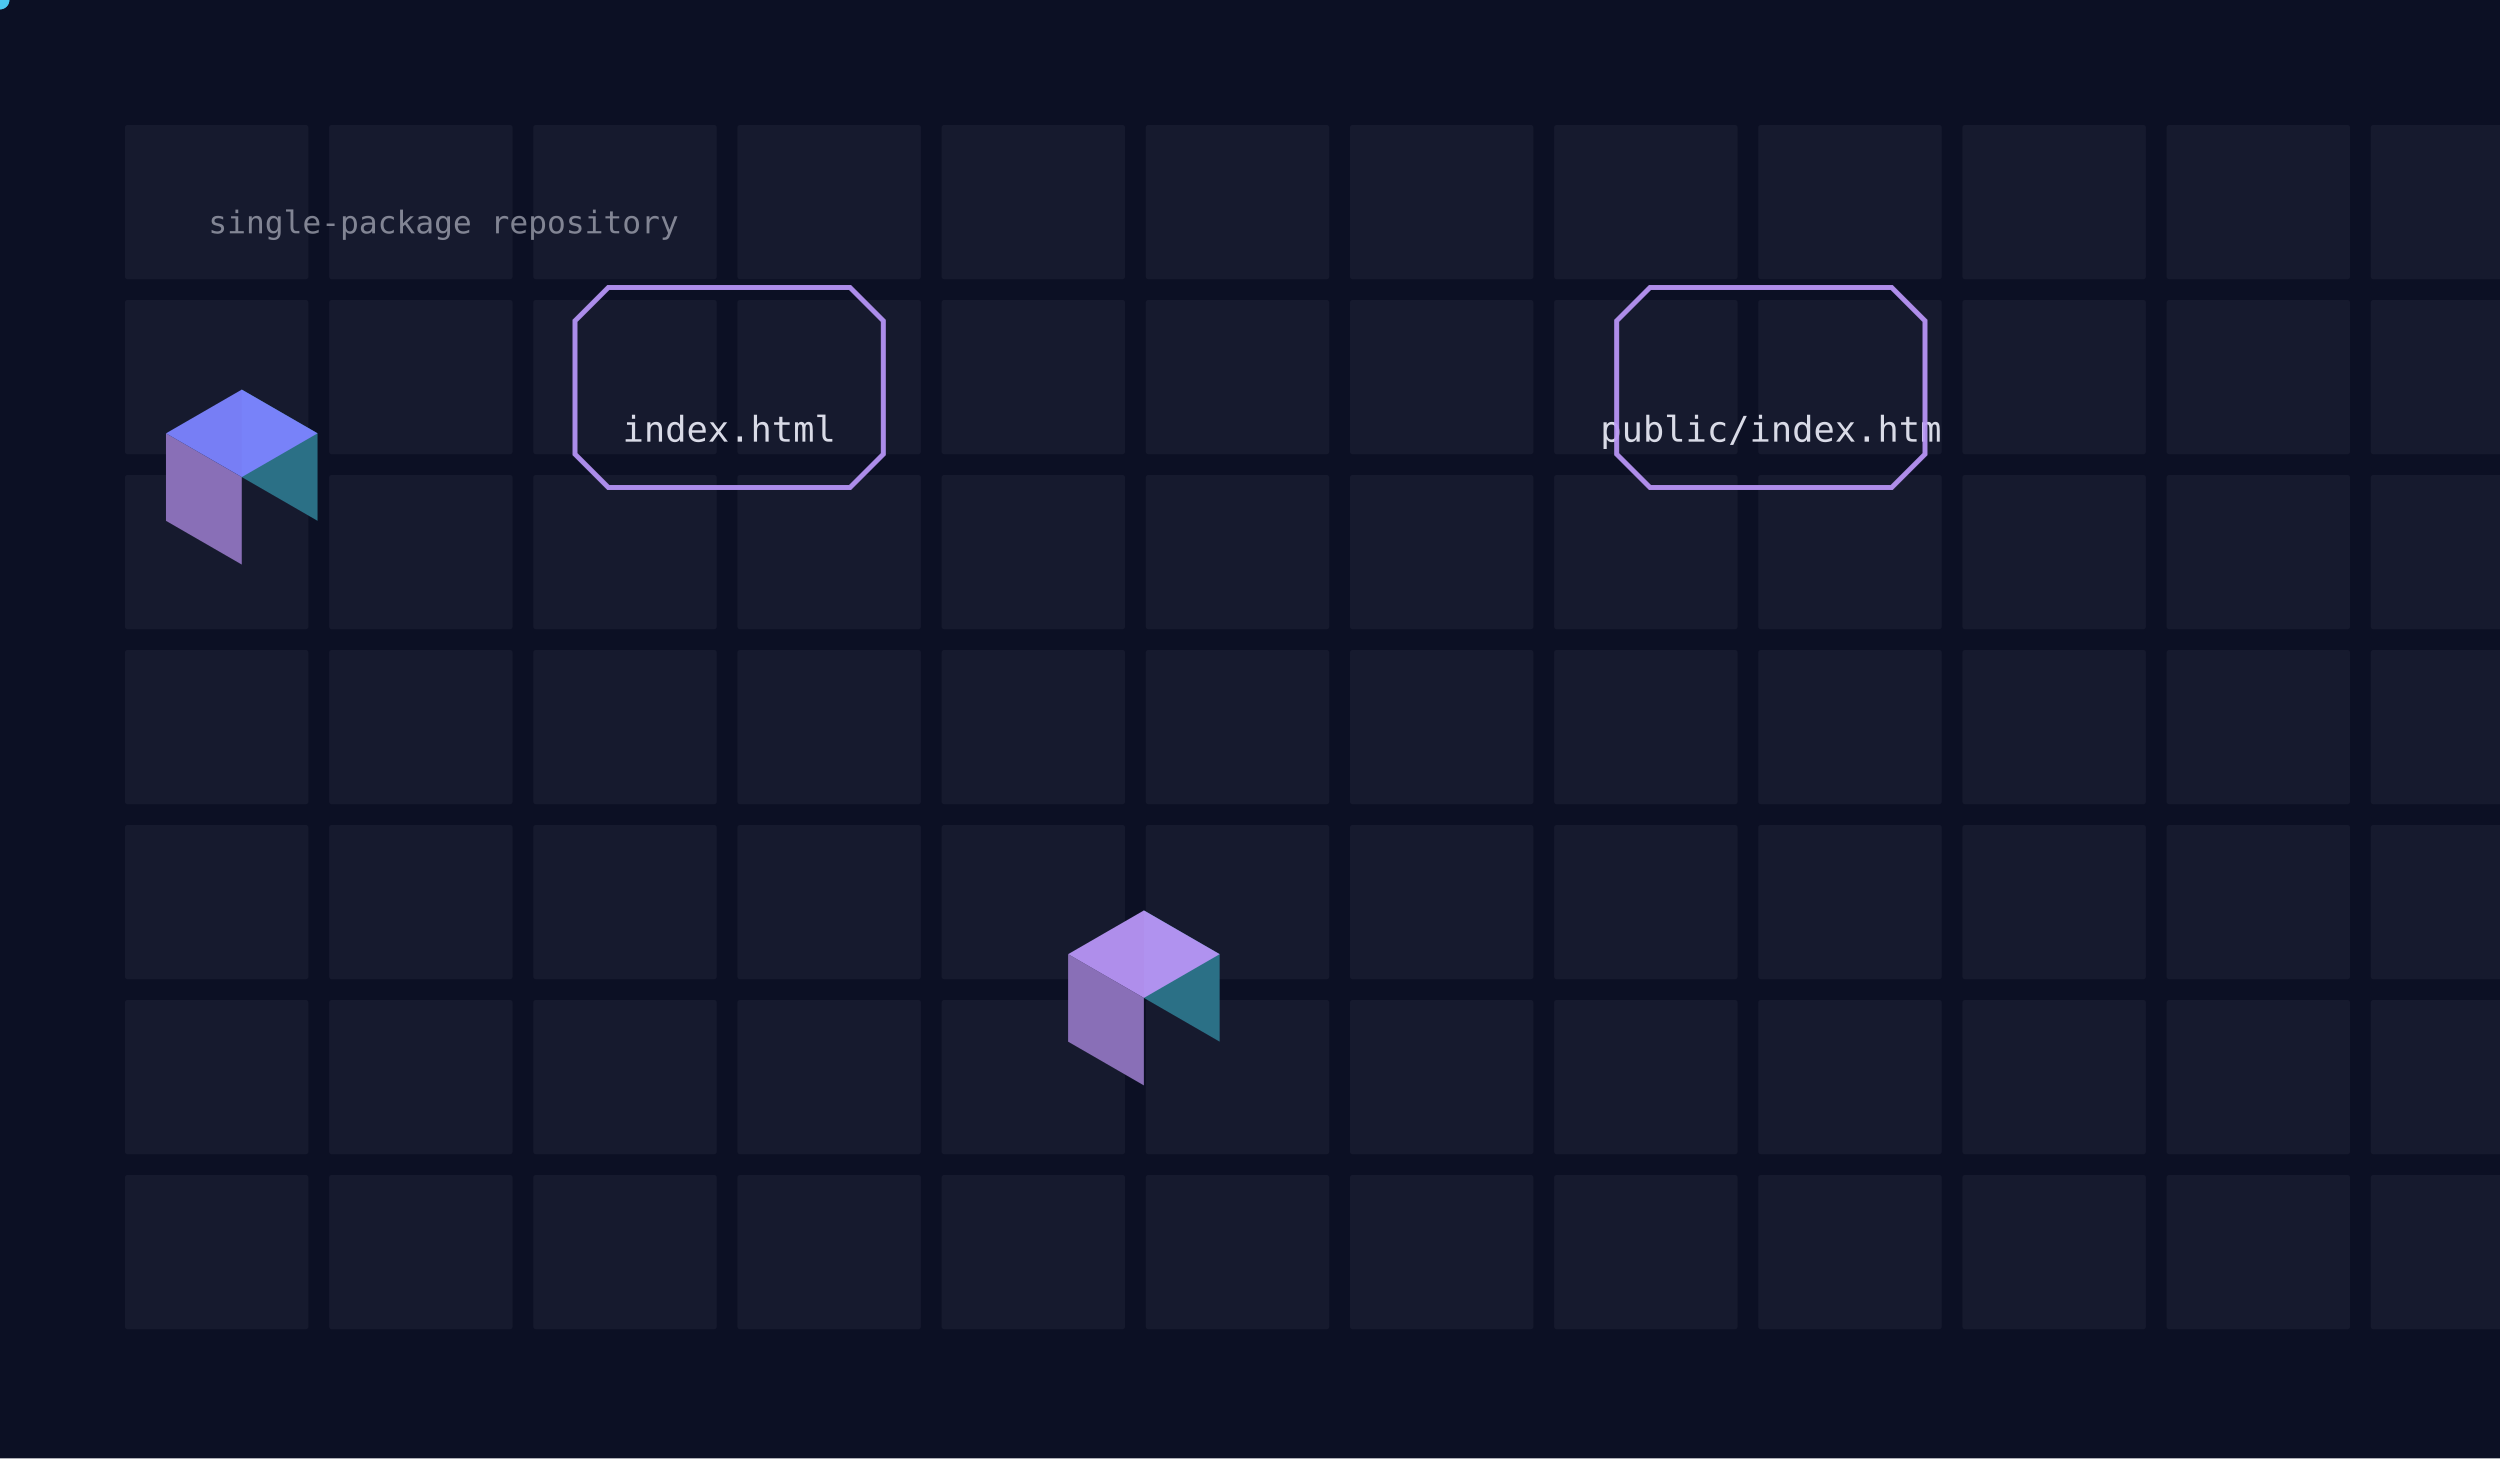
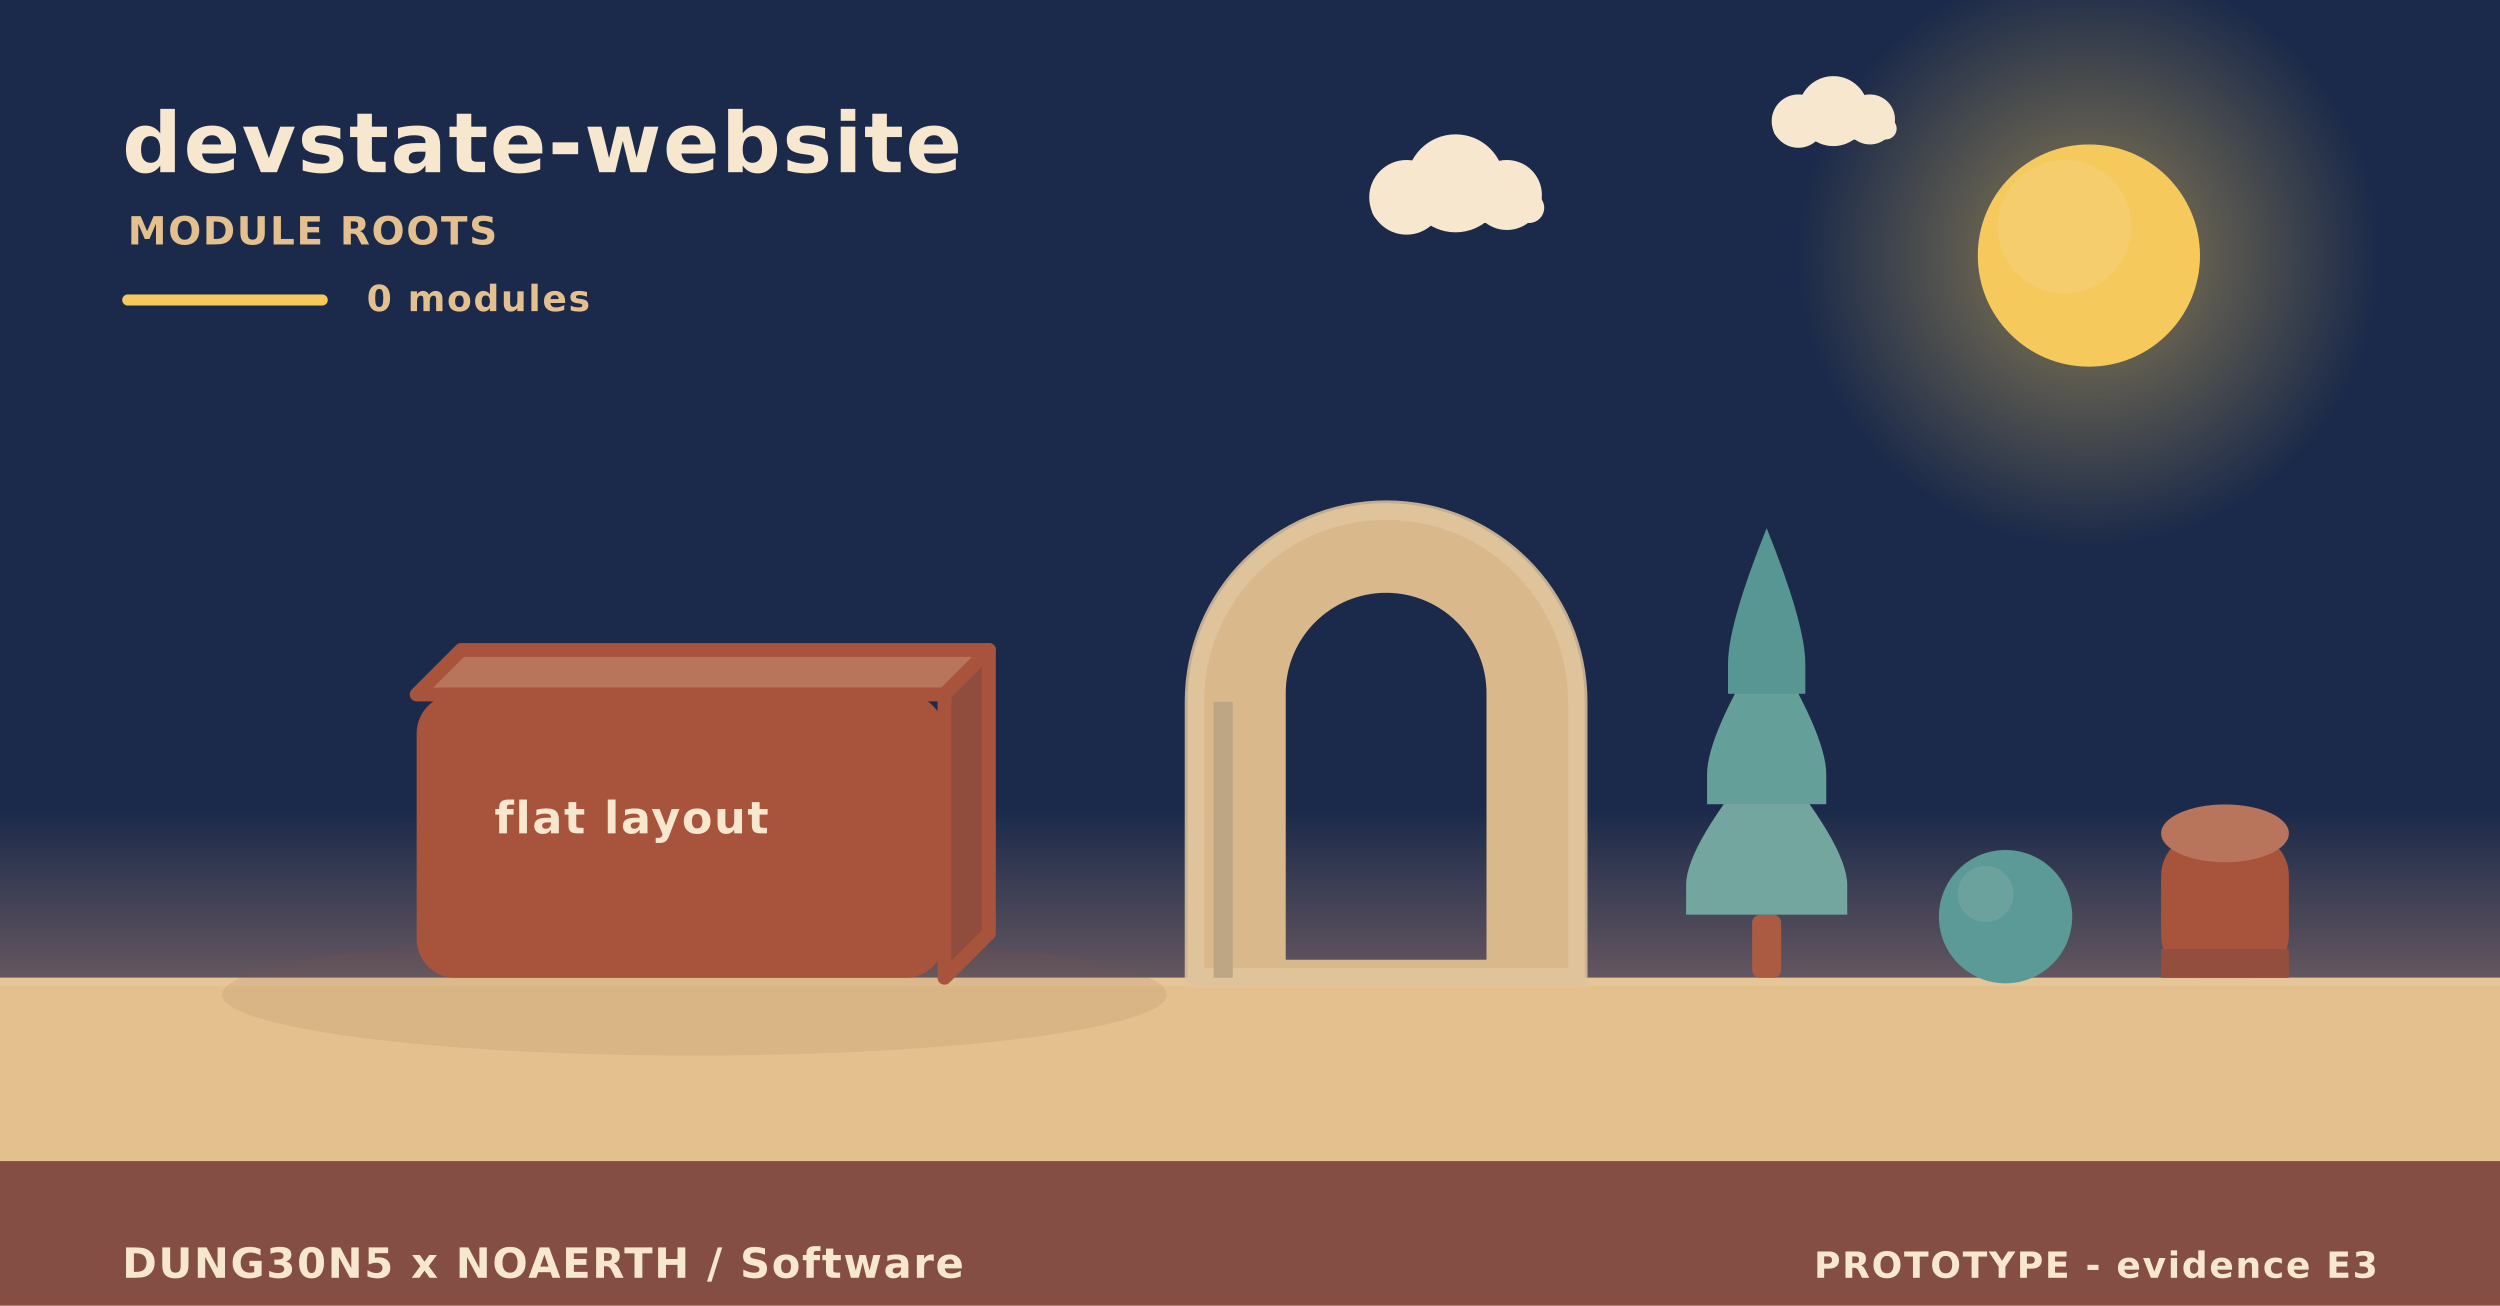
- <svg xmlns="http://www.w3.org/2000/svg" viewBox="0 0 1200 700" width="1200" height="700" role="img" aria-label="devstate-website architecture">
-   <rect width="1200" height="700" fill="#0c1024" />
-   <defs>
-     <linearGradient id="ga" x1="0" y1="0" x2="1" y2="1">
-       <stop offset="0%" stop-color="#7c83ff" />
-       <stop offset="100%" stop-color="#b794f4" />
-     </linearGradient>
-   </defs>
-   <rect x="60.00" y="60.00" width="88.00" height="74.00" rx="1.20" fill="#eef0fb" opacity="0.05" />
-   <rect x="158.00" y="60.00" width="88.00" height="74.00" rx="1.20" fill="#eef0fb" opacity="0.05" />
-   <rect x="256.00" y="60.00" width="88.00" height="74.00" rx="1.20" fill="#eef0fb" opacity="0.05" />
-   <rect x="354.00" y="60.00" width="88.00" height="74.00" rx="1.20" fill="#eef0fb" opacity="0.05" />
-   <rect x="452.00" y="60.00" width="88.00" height="74.00" rx="1.20" fill="#eef0fb" opacity="0.05" />
-   <rect x="550.00" y="60.00" width="88.00" height="74.00" rx="1.20" fill="#eef0fb" opacity="0.05" />
-   <rect x="648.00" y="60.00" width="88.00" height="74.00" rx="1.20" fill="#eef0fb" opacity="0.05" />
-   <rect x="746.00" y="60.00" width="88.00" height="74.00" rx="1.20" fill="#eef0fb" opacity="0.05" />
-   <rect x="844.00" y="60.00" width="88.00" height="74.00" rx="1.20" fill="#eef0fb" opacity="0.05" />
-   <rect x="942.00" y="60.00" width="88.00" height="74.00" rx="1.20" fill="#eef0fb" opacity="0.05" />
-   <rect x="1040.00" y="60.00" width="88.00" height="74.00" rx="1.20" fill="#eef0fb" opacity="0.05" />
-   <rect x="1138.00" y="60.00" width="88.00" height="74.00" rx="1.20" fill="#eef0fb" opacity="0.05" />
-   <rect x="60.00" y="144.00" width="88.00" height="74.00" rx="1.20" fill="#eef0fb" opacity="0.05" />
-   <rect x="158.00" y="144.00" width="88.00" height="74.00" rx="1.20" fill="#eef0fb" opacity="0.05" />
-   <rect x="256.00" y="144.00" width="88.00" height="74.00" rx="1.20" fill="#eef0fb" opacity="0.05" />
-   <rect x="354.00" y="144.00" width="88.00" height="74.00" rx="1.20" fill="#eef0fb" opacity="0.05" />
-   <rect x="452.00" y="144.00" width="88.00" height="74.00" rx="1.20" fill="#eef0fb" opacity="0.05" />
-   <rect x="550.00" y="144.00" width="88.00" height="74.00" rx="1.20" fill="#eef0fb" opacity="0.05" />
-   <rect x="648.00" y="144.00" width="88.00" height="74.00" rx="1.20" fill="#eef0fb" opacity="0.05" />
-   <rect x="746.00" y="144.00" width="88.00" height="74.00" rx="1.20" fill="#eef0fb" opacity="0.05" />
-   <rect x="844.00" y="144.00" width="88.00" height="74.00" rx="1.20" fill="#eef0fb" opacity="0.05" />
-   <rect x="942.00" y="144.00" width="88.00" height="74.00" rx="1.20" fill="#eef0fb" opacity="0.05" />
-   <rect x="1040.00" y="144.00" width="88.00" height="74.00" rx="1.20" fill="#eef0fb" opacity="0.05" />
-   <rect x="1138.00" y="144.00" width="88.00" height="74.00" rx="1.20" fill="#eef0fb" opacity="0.05" />
-   <rect x="60.00" y="228.00" width="88.00" height="74.00" rx="1.20" fill="#eef0fb" opacity="0.05" />
-   <rect x="158.00" y="228.00" width="88.00" height="74.00" rx="1.20" fill="#eef0fb" opacity="0.05" />
-   <rect x="256.00" y="228.00" width="88.00" height="74.00" rx="1.20" fill="#eef0fb" opacity="0.05" />
-   <rect x="354.00" y="228.00" width="88.00" height="74.00" rx="1.20" fill="#eef0fb" opacity="0.05" />
-   <rect x="452.00" y="228.00" width="88.00" height="74.00" rx="1.20" fill="#eef0fb" opacity="0.05" />
-   <rect x="550.00" y="228.00" width="88.00" height="74.00" rx="1.20" fill="#eef0fb" opacity="0.05" />
-   <rect x="648.00" y="228.00" width="88.00" height="74.00" rx="1.20" fill="#eef0fb" opacity="0.05" />
-   <rect x="746.00" y="228.00" width="88.00" height="74.00" rx="1.20" fill="#eef0fb" opacity="0.05" />
-   <rect x="844.00" y="228.00" width="88.00" height="74.00" rx="1.20" fill="#eef0fb" opacity="0.05" />
-   <rect x="942.00" y="228.00" width="88.00" height="74.00" rx="1.20" fill="#eef0fb" opacity="0.05" />
-   <rect x="1040.00" y="228.00" width="88.00" height="74.00" rx="1.20" fill="#eef0fb" opacity="0.05" />
-   <rect x="1138.00" y="228.00" width="88.00" height="74.00" rx="1.20" fill="#eef0fb" opacity="0.05" />
-   <rect x="60.00" y="312.00" width="88.00" height="74.00" rx="1.20" fill="#eef0fb" opacity="0.05" />
-   <rect x="158.00" y="312.00" width="88.00" height="74.00" rx="1.20" fill="#eef0fb" opacity="0.05" />
-   <rect x="256.00" y="312.00" width="88.00" height="74.00" rx="1.20" fill="#eef0fb" opacity="0.05" />
-   <rect x="354.00" y="312.00" width="88.00" height="74.00" rx="1.20" fill="#eef0fb" opacity="0.05" />
-   <rect x="452.00" y="312.00" width="88.00" height="74.00" rx="1.20" fill="#eef0fb" opacity="0.05" />
-   <rect x="550.00" y="312.00" width="88.00" height="74.00" rx="1.20" fill="#eef0fb" opacity="0.05" />
-   <rect x="648.00" y="312.00" width="88.00" height="74.00" rx="1.20" fill="#eef0fb" opacity="0.05" />
-   <rect x="746.00" y="312.00" width="88.00" height="74.00" rx="1.20" fill="#eef0fb" opacity="0.05" />
-   <rect x="844.00" y="312.00" width="88.00" height="74.00" rx="1.20" fill="#eef0fb" opacity="0.05" />
-   <rect x="942.00" y="312.00" width="88.00" height="74.00" rx="1.20" fill="#eef0fb" opacity="0.05" />
-   <rect x="1040.00" y="312.00" width="88.00" height="74.00" rx="1.20" fill="#eef0fb" opacity="0.05" />
-   <rect x="1138.00" y="312.00" width="88.00" height="74.00" rx="1.20" fill="#eef0fb" opacity="0.05" />
-   <rect x="60.00" y="396.00" width="88.00" height="74.00" rx="1.20" fill="#eef0fb" opacity="0.05" />
-   <rect x="158.00" y="396.00" width="88.00" height="74.00" rx="1.20" fill="#eef0fb" opacity="0.05" />
-   <rect x="256.00" y="396.00" width="88.00" height="74.00" rx="1.20" fill="#eef0fb" opacity="0.05" />
-   <rect x="354.00" y="396.00" width="88.00" height="74.00" rx="1.20" fill="#eef0fb" opacity="0.05" />
-   <rect x="452.00" y="396.00" width="88.00" height="74.00" rx="1.20" fill="#eef0fb" opacity="0.05" />
-   <rect x="550.00" y="396.00" width="88.00" height="74.00" rx="1.20" fill="#eef0fb" opacity="0.05" />
-   <rect x="648.00" y="396.00" width="88.00" height="74.00" rx="1.20" fill="#eef0fb" opacity="0.05" />
-   <rect x="746.00" y="396.00" width="88.00" height="74.00" rx="1.20" fill="#eef0fb" opacity="0.05" />
-   <rect x="844.00" y="396.00" width="88.00" height="74.00" rx="1.20" fill="#eef0fb" opacity="0.05" />
-   <rect x="942.00" y="396.00" width="88.00" height="74.00" rx="1.20" fill="#eef0fb" opacity="0.05" />
-   <rect x="1040.00" y="396.00" width="88.00" height="74.00" rx="1.20" fill="#eef0fb" opacity="0.05" />
-   <rect x="1138.00" y="396.00" width="88.00" height="74.00" rx="1.20" fill="#eef0fb" opacity="0.05" />
-   <rect x="60.00" y="480.00" width="88.00" height="74.00" rx="1.20" fill="#eef0fb" opacity="0.05" />
-   <rect x="158.00" y="480.00" width="88.00" height="74.00" rx="1.20" fill="#eef0fb" opacity="0.05" />
-   <rect x="256.00" y="480.00" width="88.00" height="74.00" rx="1.20" fill="#eef0fb" opacity="0.05" />
-   <rect x="354.00" y="480.00" width="88.00" height="74.00" rx="1.20" fill="#eef0fb" opacity="0.05" />
-   <rect x="452.00" y="480.00" width="88.00" height="74.00" rx="1.20" fill="#eef0fb" opacity="0.05" />
-   <rect x="550.00" y="480.00" width="88.00" height="74.00" rx="1.20" fill="#eef0fb" opacity="0.05" />
-   <rect x="648.00" y="480.00" width="88.00" height="74.00" rx="1.20" fill="#eef0fb" opacity="0.05" />
-   <rect x="746.00" y="480.00" width="88.00" height="74.00" rx="1.20" fill="#eef0fb" opacity="0.05" />
-   <rect x="844.00" y="480.00" width="88.00" height="74.00" rx="1.20" fill="#eef0fb" opacity="0.05" />
-   <rect x="942.00" y="480.00" width="88.00" height="74.00" rx="1.20" fill="#eef0fb" opacity="0.05" />
-   <rect x="1040.00" y="480.00" width="88.00" height="74.00" rx="1.20" fill="#eef0fb" opacity="0.05" />
-   <rect x="1138.00" y="480.00" width="88.00" height="74.00" rx="1.20" fill="#eef0fb" opacity="0.05" />
-   <rect x="60.00" y="564.00" width="88.00" height="74.00" rx="1.20" fill="#eef0fb" opacity="0.05" />
-   <rect x="158.00" y="564.00" width="88.00" height="74.00" rx="1.20" fill="#eef0fb" opacity="0.05" />
-   <rect x="256.00" y="564.00" width="88.00" height="74.00" rx="1.20" fill="#eef0fb" opacity="0.05" />
-   <rect x="354.00" y="564.00" width="88.00" height="74.00" rx="1.20" fill="#eef0fb" opacity="0.05" />
-   <rect x="452.00" y="564.00" width="88.00" height="74.00" rx="1.20" fill="#eef0fb" opacity="0.05" />
-   <rect x="550.00" y="564.00" width="88.00" height="74.00" rx="1.20" fill="#eef0fb" opacity="0.05" />
-   <rect x="648.00" y="564.00" width="88.00" height="74.00" rx="1.20" fill="#eef0fb" opacity="0.05" />
-   <rect x="746.00" y="564.00" width="88.00" height="74.00" rx="1.20" fill="#eef0fb" opacity="0.05" />
-   <rect x="844.00" y="564.00" width="88.00" height="74.00" rx="1.20" fill="#eef0fb" opacity="0.05" />
-   <rect x="942.00" y="564.00" width="88.00" height="74.00" rx="1.20" fill="#eef0fb" opacity="0.05" />
-   <rect x="1040.00" y="564.00" width="88.00" height="74.00" rx="1.20" fill="#eef0fb" opacity="0.05" />
-   <rect x="1138.00" y="564.00" width="88.00" height="74.00" rx="1.20" fill="#eef0fb" opacity="0.05" />
-   <path d="M292.00,138.00 H408.00 L424.00,154.00 V218.00 L408.00,234.00 H292.00 L276.00,218.00 V154.00 Z" fill="none" stroke="rgba(124,131,255,0.550)" stroke-width="1.80" opacity="0.90" />
-   <polygon points="116.05,229.00 152.42,250.00 152.42,208.00 116.05,187.00" fill="#2c758b" opacity="0.95" />
-   <polygon points="79.67,250.00 116.05,271.00 116.05,229.00 79.67,208.00" fill="#8f73be" opacity="0.95" />
-   <polygon points="116.05,187.00 152.42,208.00 116.05,229.00 79.67,208.00" fill="#7c83ff" opacity="0.95" />
-   <text x="350" y="212" font-family="ui-monospace,Menlo,monospace" font-size="17" fill="rgba(238,240,251,0.900)" text-anchor="middle">index.html</text>
+ <svg xmlns="http://www.w3.org/2000/svg" width="900" height="470" viewBox="0 0 900 470" role="img" aria-label="devstate-website - how it is built">
+   <linearGradient id="skya" x1="0" y1="0" x2="0" y2="1">
+     <stop offset="0" stop-color="#1b2a4a" />
+     <stop offset="0.62" stop-color="#1b2a4a" />
+     <stop offset="1" stop-color="#f3ad8a" />
+   </linearGradient>
+   <rect width="900" height="470" fill="url(#skya)" />
+   <radialGradient id="suna">
+     <stop offset="0.35" stop-color="#f5c95c" stop-opacity="0.34" />
+     <stop offset="1" stop-color="#f5c95c" stop-opacity="0" />
+   </radialGradient>
+   <circle cx="752" cy="92" r="104" fill="url(#suna)" />
+   <circle cx="752" cy="92" r="40" fill="#f5c95c" />
+   <circle cx="743.2" cy="81.6" r="24" fill="#f5d27e" opacity="0.5" />
  <g>
-     <path d="M292.00,138.00 H408.00 L424.00,154.00 V218.00 L408.00,234.00 H292.00 L276.00,218.00 V154.00 Z" fill="none" stroke="#b794f4" stroke-width="2.40" opacity="0.90" />
-     <animate attributeName="opacity" values="0.25;1.0;0.25" dur="21.8s" begin="0.0s" repeatCount="indefinite" />
+     <circle cx="524" cy="66" r="17.64" fill="#f6e7ce" />
+     <circle cx="506.36" cy="71.04" r="13.44" fill="#f6e7ce" />
+     <circle cx="542.48" cy="70.2" r="12.6" fill="#f6e7ce" />
+     <rect x="493.76" y="69.36" width="62.16" height="10.92" rx="5.46" fill="#f6e7ce" />
+     <animateTransform attributeName="transform" type="translate" values="0 0;24 0;0 0" dur="36s" begin="0s" repeatCount="indefinite" />
  </g>
-   <g opacity="0.9">
-     <circle cx="0.00" cy="0.00" r="4.50" fill="#4cc9f0" opacity="1.00" />
-     <animateTransform attributeName="transform" type="translate" values="350.00,184.00 850.00,184.00" dur="7.267s" begin="0.0s" repeatCount="indefinite" />
-     <animateTransform attributeName="transform" type="translate" values="850.00,184.00 350.00,184.00" dur="7.267s" begin="3.633s" repeatCount="indefinite" />
+   <g>
+     <circle cx="660" cy="40" r="12.6" fill="#f6e7ce" />
+     <circle cx="647.4" cy="43.6" r="9.6" fill="#f6e7ce" />
+     <circle cx="673.2" cy="43" r="9" fill="#f6e7ce" />
+     <rect x="638.4" y="42.4" width="44.4" height="7.8" rx="3.9" fill="#f6e7ce" />
+     <animateTransform attributeName="transform" type="translate" values="0 0;-18 0;0 0" dur="46s" begin="3s" repeatCount="indefinite" />
  </g>
-   <path d="M792.00,138.00 H908.00 L924.00,154.00 V218.00 L908.00,234.00 H792.00 L776.00,218.00 V154.00 Z" fill="none" stroke="rgba(183,148,244,0.550)" stroke-width="1.80" opacity="0.90" />
-   <polygon points="549.06,479.00 585.43,500.00 585.43,458.00 549.06,437.00" fill="#2c758b" opacity="0.95" />
-   <polygon points="512.69,500.00 549.06,521.00 549.06,479.00 512.69,458.00" fill="#8f73be" opacity="0.95" />
-   <polygon points="549.06,437.00 585.43,458.00 549.06,479.00 512.69,458.00" fill="#b794f4" opacity="0.95" />
-   <text x="850" y="212" font-family="ui-monospace,Menlo,monospace" font-size="17" fill="rgba(238,240,251,0.900)" text-anchor="middle">public/index.htm</text>
-   <g>
-     <path d="M792.00,138.00 H908.00 L924.00,154.00 V218.00 L908.00,234.00 H792.00 L776.00,218.00 V154.00 Z" fill="none" stroke="#b794f4" stroke-width="2.40" opacity="0.90" />
-     <animate attributeName="opacity" values="0.25;1.0;0.25" dur="21.8s" begin="0.45s" repeatCount="indefinite" />
-   </g>
-   <g opacity="0.9">
-     <circle cx="0.00" cy="0.00" r="4.50" fill="#4cc9f0" opacity="1.00" />
-     <animateTransform attributeName="transform" type="translate" values="850.00,184.00 850.00,184.00" dur="7.267s" begin="0.3s" repeatCount="indefinite" />
-     <animateTransform attributeName="transform" type="translate" values="850.00,184.00 850.00,184.00" dur="7.267s" begin="3.933s" repeatCount="indefinite" />
-   </g>
-   <text x="100" y="112" font-family="ui-monospace,Menlo,monospace" font-size="15" fill="rgba(238,240,251,0.500)">single-package repository</text>
+   <rect x="0" y="352" width="900" height="118" fill="#e3c08d" />
+   <rect x="0" y="352" width="900" height="3" fill="#e6c596" />
+   <text x="44" y="62" font-family="Verdana,DejaVu Sans,sans-serif" font-size="30" font-weight="700" letter-spacing="0.6" fill="#f6e7ce" text-anchor="start">devstate-website</text>
+   <text x="46" y="88" font-family="Verdana,DejaVu Sans,sans-serif" font-size="14" font-weight="700" letter-spacing="0.6" fill="#e3c08d" text-anchor="start">MODULE ROOTS</text>
+   <rect x="44" y="106" width="74" height="4" rx="2" fill="#f5c95c" />
+   <text x="132" y="112" font-family="Verdana,DejaVu Sans,sans-serif" font-size="13" font-weight="700" letter-spacing="0.6" fill="#e3c08d" text-anchor="start">0 modules</text>
+   <ellipse cx="250" cy="358" rx="170" ry="22" fill="rgba(138,90,68,0.11)" />
+   <path d="M150,250 L340,250 L356,234 L166,234 Z" fill="#b9745c" stroke="#a8543c" stroke-width="5" stroke-linejoin="round" />
+   <path d="M340,250 L356,234 L356,336 L340,352 Z" fill="#904d3e" stroke="#a8543c" stroke-width="5" stroke-linejoin="round" />
+   <rect x="150" y="250" width="190" height="102" rx="14" fill="#a8543c" />
+   <text x="178" y="300" font-family="Verdana,DejaVu Sans,sans-serif" font-size="16" font-weight="700" letter-spacing="0.6" fill="#f6e7ce" text-anchor="start">flat layout</text>
+   <path d="M430,352 L430,252.64 A69,69 0 0 1 568,252.64 L568,352 Z M460.36,348 L460.36,249.55 A38.64,38.64 0 0 1 537.64,249.55 L537.64,348 Z" fill="#d9b98c" fill-rule="evenodd" stroke="#d9b98c" stroke-width="5" stroke-linejoin="round" />
+   <path d="M430,352 L430,252.64 A69,69 0 0 1 568,252.64 L568,352 Z" fill="none" stroke="#e0c49c" stroke-width="7" stroke-linecap="round" opacity="0.85" />
+   <rect x="436.9" y="252.64" width="6.9" height="99.36" fill="#bea583" />
+   <rect x="630.78" y="329.28" width="10.44" height="22.72" rx="2.9" fill="#ac5b43" />
+   <path d="M636,269.64 Q607,304.23 607,318.54 Q607,329.28 607,329.28 L665,329.28 Q665,329.28 665,318.54 Q665,304.23 636,269.64 Z" fill="#74a6a0" />
+   <path d="M636,229.88 Q614.54,264.47 614.54,278.78 Q614.54,289.52 614.54,289.52 L657.46,289.52 Q657.46,289.52 657.46,278.78 Q657.46,264.47 636,229.88 Z" fill="#649f9a" />
+   <path d="M636,190.12 Q622.08,224.71 622.08,239.02 Q622.08,249.76 622.08,249.76 L649.92,249.76 Q649.92,249.76 649.92,239.02 Q649.92,224.71 636,190.12 Z" fill="#589694" />
+   <circle cx="722" cy="330" r="24" fill="#5b9a97" />
+   <circle cx="714.8" cy="321.84" r="10.08" fill="#7aa9a2" opacity="0.55" />
+   <rect x="778" y="300" width="46" height="52" rx="15.33" fill="#a8543c" />
+   <ellipse cx="801" cy="300" rx="23" ry="10.4" fill="#b9745c" />
+   <rect x="778" y="341.6" width="46" height="10.4" fill="#944e3e" />
+   <rect x="0" y="418" width="900" height="52" rx="0" fill="#7e4740" opacity="0.94" />
+   <text x="44" y="460" font-family="Verdana,DejaVu Sans,sans-serif" font-size="15" font-weight="700" letter-spacing="0.6" fill="#f6e7ce" text-anchor="start">DUNG30N5 x NOAERTH  /  Software</text>
+   <text x="856" y="460" font-family="Verdana,DejaVu Sans,sans-serif" font-size="13" font-weight="700" letter-spacing="0.6" fill="#f6e7ce" text-anchor="end">PROTOTYPE  -  evidence E3</text>
</svg>
